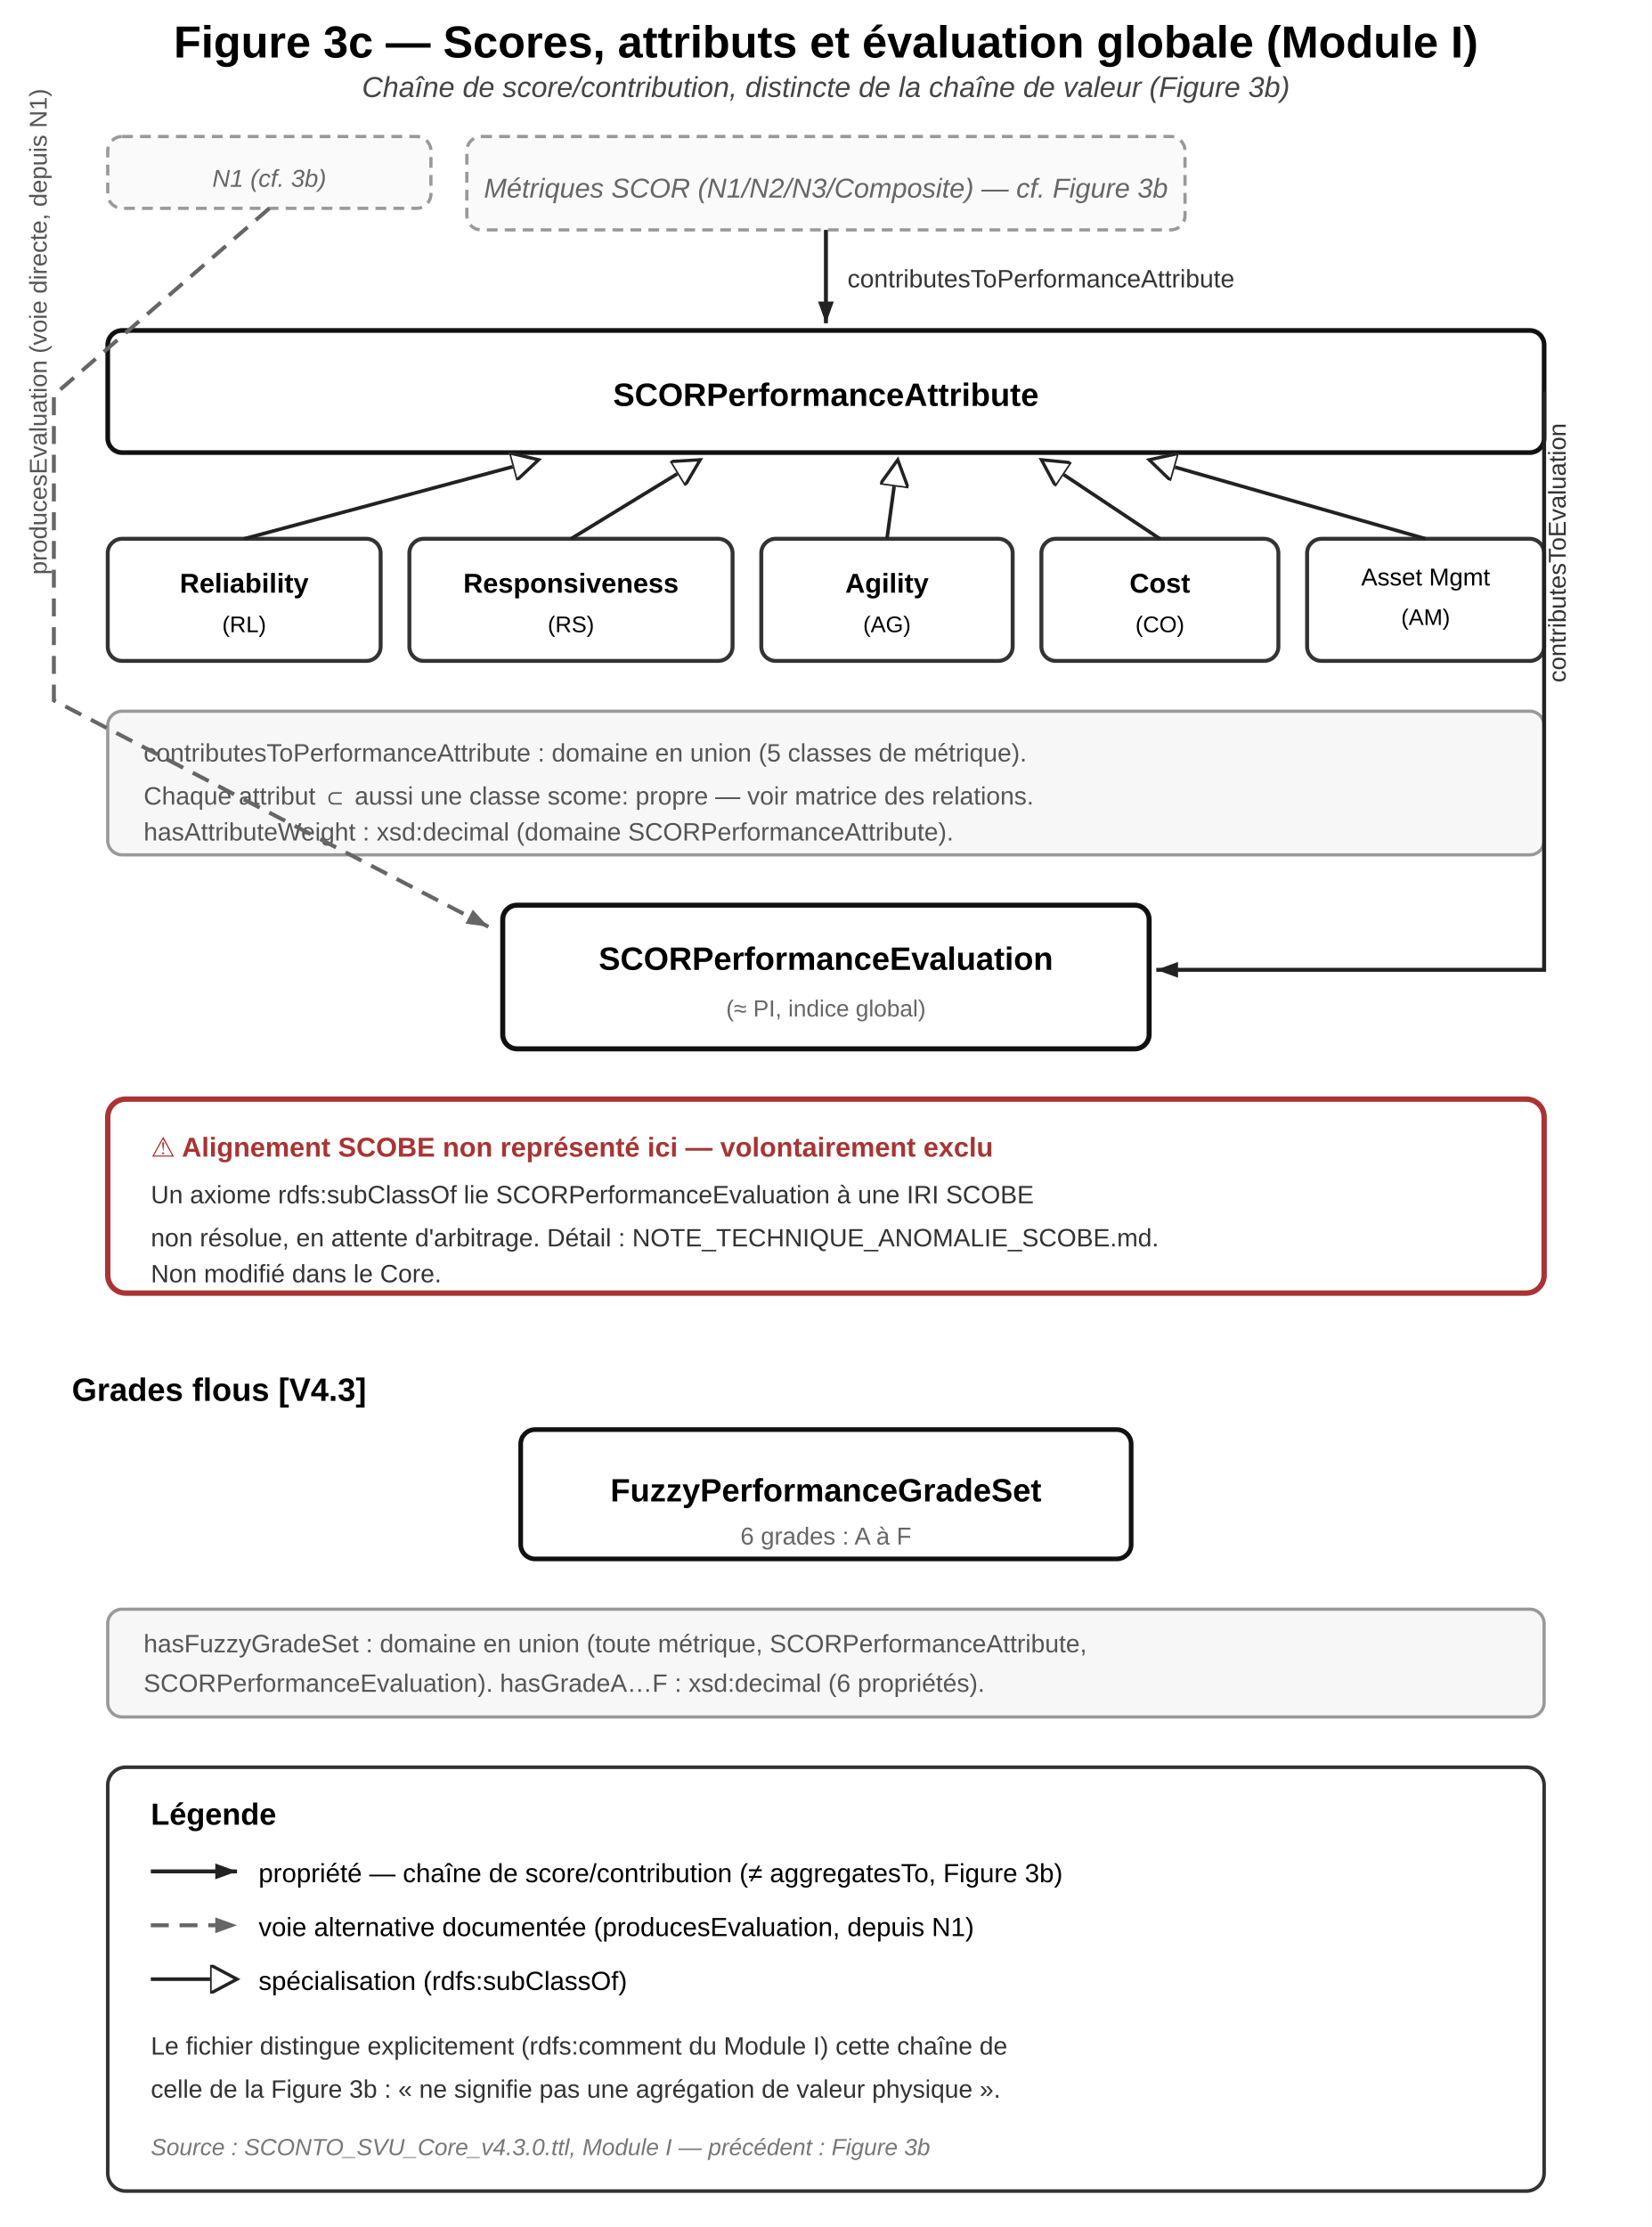
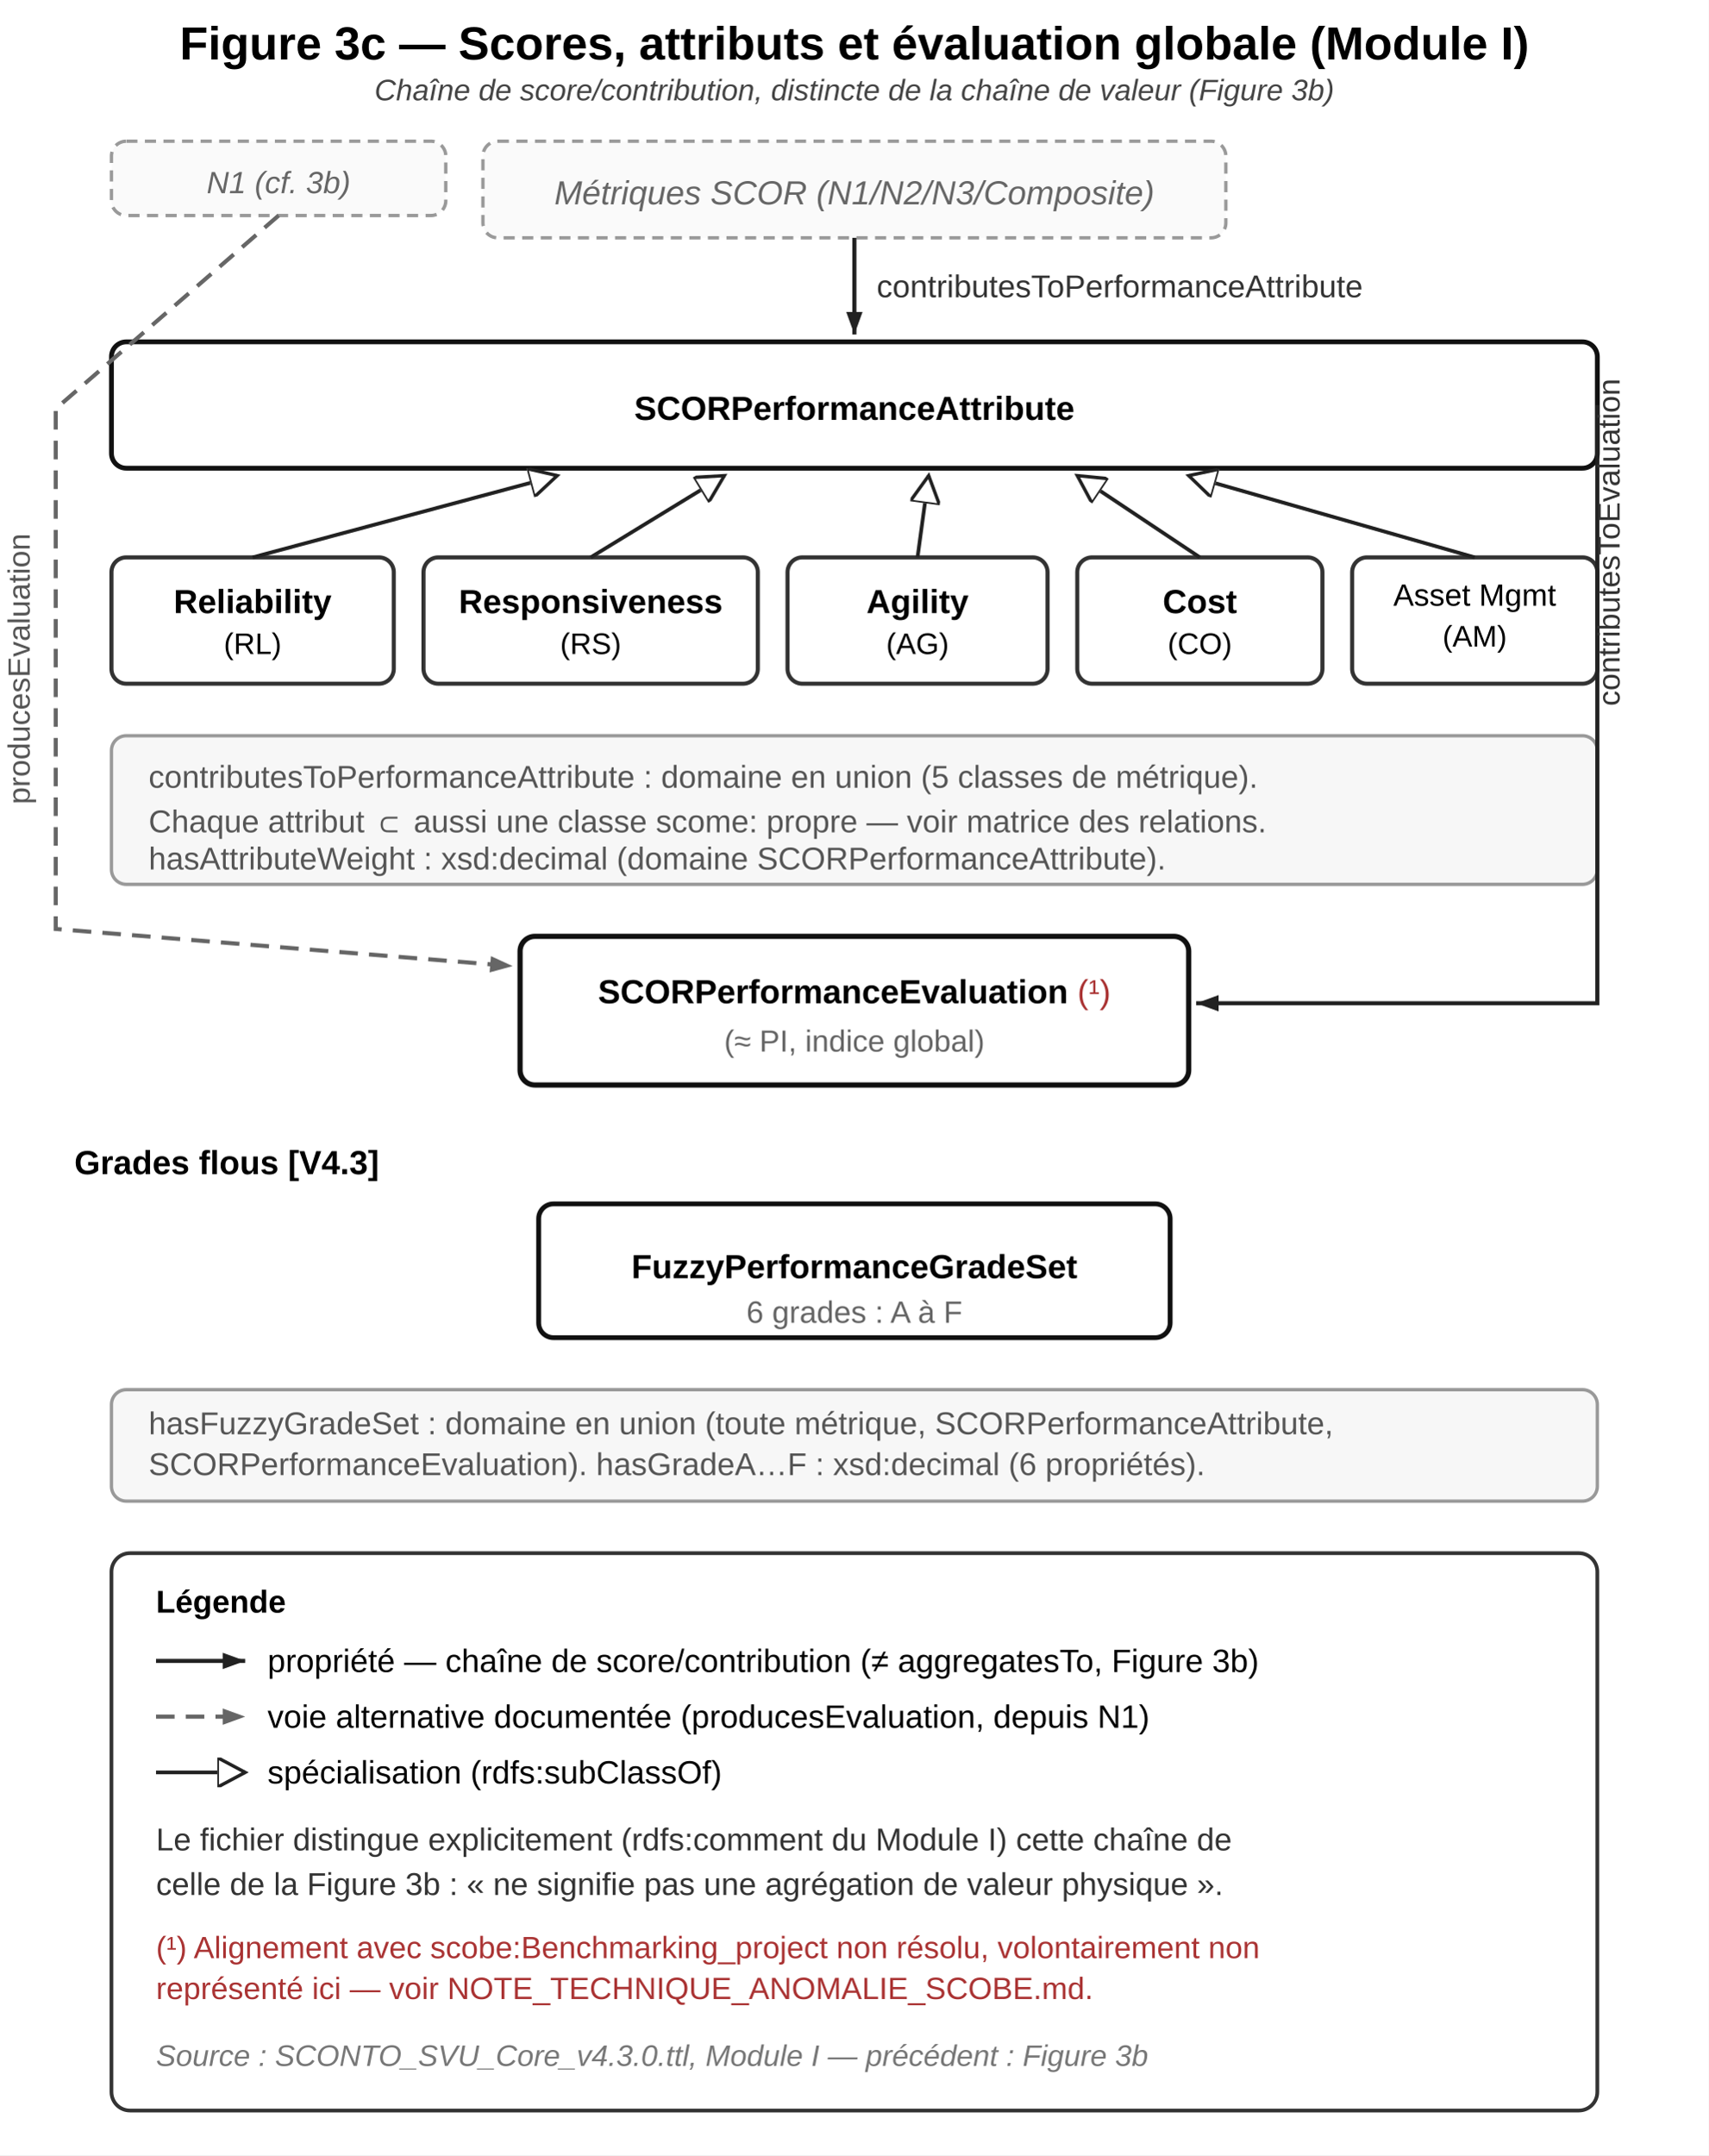
- <svg xmlns="http://www.w3.org/2000/svg" viewBox="0 0 460 620" font-family="Arial, Helvetica, sans-serif">
+ <svg xmlns="http://www.w3.org/2000/svg" viewBox="0 0 460 580" font-family="Arial, Helvetica, sans-serif">
  <defs>
    <marker id="arrow" markerWidth="7" markerHeight="7" refX="5.5" refY="2" orient="auto" markerUnits="strokeWidth">
      <path d="M0,0 L5.5,2 L0,4 Z" fill="#222222" />
    </marker>
    <marker id="arrowgrey" markerWidth="7" markerHeight="7" refX="5.5" refY="2" orient="auto" markerUnits="strokeWidth">
      <path d="M0,0 L5.5,2 L0,4 Z" fill="#666666" />
    </marker>
    <marker id="isa" markerWidth="9" markerHeight="8" refX="7.5" refY="4" orient="auto" markerUnits="userSpaceOnUse">
      <path d="M0,0 L7.5,4 L0,8 Z" fill="#ffffff" stroke="#222222" stroke-width="0.9" />
    </marker>
  </defs>
-   <rect x="0" y="0" width="460" height="620" fill="#ffffff" />
+   <rect x="0" y="0" width="460" height="580" fill="#ffffff" />
  <text x="230" y="16" text-anchor="middle" font-size="12.5" font-weight="bold">Figure 3c — Scores, attributs et évaluation globale (Module I)</text>
  <text x="230" y="27" text-anchor="middle" font-size="8" font-style="italic" fill="#444444">Chaîne de score/contribution, distincte de la chaîne de valeur (Figure 3b)</text>
  <rect x="130" y="38" width="200" height="26" rx="4" fill="#fafafa" stroke="#999999" stroke-width="0.9" stroke-dasharray="3,2" />
-   <text x="230" y="55" text-anchor="middle" font-size="7.6" font-style="italic" fill="#666666">Métriques SCOR (N1/N2/N3/Composite) — cf. Figure 3b</text>
+   <text x="230" y="55" text-anchor="middle" font-size="9" font-style="italic" fill="#666666">Métriques SCOR (N1/N2/N3/Composite)</text>
  <rect x="30" y="92" width="400" height="34" rx="4" fill="#ffffff" stroke="#111111" stroke-width="1.3" />
  <text x="230" y="113" text-anchor="middle" font-size="9" font-weight="bold">SCORPerformanceAttribute</text>
  <line x1="230" y1="64" x2="230" y2="90" stroke="#222222" stroke-width="1.1" marker-end="url(#arrow)" />
-   <text x="236" y="80" font-size="7" fill="#333333">contributesToPerformanceAttribute</text>
+   <text x="236" y="80" font-size="8.5" fill="#333333">contributesToPerformanceAttribute</text>
  <rect x="30" y="150" width="76" height="34" rx="4" fill="#ffffff" stroke="#333333" stroke-width="1.1" />
-   <text x="68" y="165" text-anchor="middle" font-size="7.6" font-weight="bold">Reliability</text>
-   <text x="68" y="176" text-anchor="middle" font-size="6.3">(RL)</text>
+   <text x="68" y="165" text-anchor="middle" font-size="9" font-weight="bold">Reliability</text>
+   <text x="68" y="176" text-anchor="middle" font-size="8">(RL)</text>
  <rect x="114" y="150" width="90" height="34" rx="4" fill="#ffffff" stroke="#333333" stroke-width="1.1" />
-   <text x="159" y="165" text-anchor="middle" font-size="7.6" font-weight="bold">Responsiveness</text>
-   <text x="159" y="176" text-anchor="middle" font-size="6.3">(RS)</text>
+   <text x="159" y="165" text-anchor="middle" font-size="9" font-weight="bold">Responsiveness</text>
+   <text x="159" y="176" text-anchor="middle" font-size="8">(RS)</text>
  <rect x="212" y="150" width="70" height="34" rx="4" fill="#ffffff" stroke="#333333" stroke-width="1.1" />
-   <text x="247" y="165" text-anchor="middle" font-size="7.6" font-weight="bold">Agility</text>
-   <text x="247" y="176" text-anchor="middle" font-size="6.3">(AG)</text>
+   <text x="247" y="165" text-anchor="middle" font-size="9" font-weight="bold">Agility</text>
+   <text x="247" y="176" text-anchor="middle" font-size="8">(AG)</text>
  <rect x="290" y="150" width="66" height="34" rx="4" fill="#ffffff" stroke="#333333" stroke-width="1.1" />
-   <text x="323" y="165" text-anchor="middle" font-size="7.6" font-weight="bold">Cost</text>
-   <text x="323" y="176" text-anchor="middle" font-size="6.3">(CO)</text>
+   <text x="323" y="165" text-anchor="middle" font-size="9" font-weight="bold">Cost</text>
+   <text x="323" y="176" text-anchor="middle" font-size="8">(CO)</text>
  <rect x="364" y="150" width="66" height="34" rx="4" fill="#ffffff" stroke="#333333" stroke-width="1.1" />
-   <text x="397" y="163" text-anchor="middle" font-size="6.8">Asset Mgmt</text>
-   <text x="397" y="174" text-anchor="middle" font-size="6.3">(AM)</text>
+   <text x="397" y="163" text-anchor="middle" font-size="8.3">Asset Mgmt</text>
+   <text x="397" y="174" text-anchor="middle" font-size="8">(AM)</text>
  <line x1="68" y1="150" x2="150" y2="128" stroke="#222222" stroke-width="1" marker-end="url(#isa)" />
  <line x1="159" y1="150" x2="195" y2="128" stroke="#222222" stroke-width="1" marker-end="url(#isa)" />
  <line x1="247" y1="150" x2="250" y2="128" stroke="#222222" stroke-width="1" marker-end="url(#isa)" />
  <line x1="323" y1="150" x2="290" y2="128" stroke="#222222" stroke-width="1" marker-end="url(#isa)" />
  <line x1="397" y1="150" x2="320" y2="128" stroke="#222222" stroke-width="1" marker-end="url(#isa)" />
  <rect x="30" y="198" width="400" height="40" rx="4" fill="#f7f7f7" stroke="#999999" stroke-width="0.9" />
-   <text x="40" y="212" font-size="7" fill="#555555">contributesToPerformanceAttribute : domaine en union (5 classes de métrique).</text>
-   <text x="40" y="224" font-size="7" fill="#555555">Chaque attribut ⊂ aussi une classe scome: propre — voir matrice des relations.</text>
-   <text x="40" y="234" font-size="7" fill="#555555">hasAttributeWeight : xsd:decimal (domaine SCORPerformanceAttribute).</text>
+   <text x="40" y="212" font-size="8.5" fill="#555555">contributesToPerformanceAttribute : domaine en union (5 classes de métrique).</text>
+   <text x="40" y="224" font-size="8.5" fill="#555555">Chaque attribut ⊂ aussi une classe scome: propre — voir matrice des relations.</text>
+   <text x="40" y="234" font-size="8.5" fill="#555555">hasAttributeWeight : xsd:decimal (domaine SCORPerformanceAttribute).</text>
  <rect x="140" y="252" width="180" height="40" rx="4" fill="#ffffff" stroke="#111111" stroke-width="1.4" />
-   <text x="230" y="270" text-anchor="middle" font-size="9" font-weight="bold">SCORPerformanceEvaluation</text>
-   <text x="230" y="283" text-anchor="middle" font-size="6.5" fill="#666666">(≈ PI, indice global)</text>
+   <text x="230" y="270" text-anchor="middle" font-size="9" font-weight="bold">SCORPerformanceEvaluation <tspan font-weight="normal" fill="#aa3333">(¹)</tspan>
+   </text>
+   <text x="230" y="283" text-anchor="middle" font-size="8.2" fill="#666666">(≈ PI, indice global)</text>
  <polyline points="430,109 430,270 322,270" fill="none" stroke="#222222" stroke-width="1.1" marker-end="url(#arrow)" />
-   <text x="436" y="190" font-size="6.8" fill="#333333" transform="rotate(-90 436,190)">contributesToEvaluation</text>
+   <text x="436" y="190" font-size="8.3" fill="#333333" transform="rotate(-90 436,190)">contributesToEvaluation</text>
  <rect x="30" y="38" width="90" height="20" rx="4" fill="#fafafa" stroke="#999999" stroke-width="0.9" stroke-dasharray="3,2" />
-   <text x="75" y="52" text-anchor="middle" font-size="6.8" font-style="italic" fill="#666666">N1 (cf. 3b)</text>
-   <polyline points="75,58 15,110 15,195 136,258" fill="none" stroke="#666666" stroke-width="1.1" stroke-dasharray="5,3" marker-end="url(#arrowgrey)" />
-   <text x="3" y="150" font-size="6.8" fill="#555555" transform="rotate(-90 13,150)">producesEvaluation (voie directe, depuis N1)</text>
-   <rect x="30" y="306" width="400" height="54" rx="5" fill="#ffffff" stroke="#aa3333" stroke-width="1.5" />
-   <text x="42" y="322" font-size="7.6" font-weight="bold" fill="#aa3333">⚠ Alignement SCOBE non représenté ici — volontairement exclu</text>
-   <text x="42" y="335" font-size="7" fill="#333333">Un axiome rdfs:subClassOf lie SCORPerformanceEvaluation à une IRI SCOBE</text>
-   <text x="42" y="347" font-size="7" fill="#333333">non résolue, en attente d'arbitrage. Détail : NOTE_TECHNIQUE_ANOMALIE_SCOBE.md.</text>
-   <text x="42" y="357" font-size="7" fill="#333333">Non modifié dans le Core.</text>
-   <text x="20" y="390" font-size="9" font-weight="bold">Grades flous [V4.3]</text>
-   <rect x="145" y="398" width="170" height="36" rx="4" fill="#ffffff" stroke="#111111" stroke-width="1.3" />
-   <text x="230" y="418" text-anchor="middle" font-size="9" font-weight="bold">FuzzyPerformanceGradeSet</text>
-   <text x="230" y="430" text-anchor="middle" font-size="6.8" fill="#666666">6 grades : A à F</text>
-   <rect x="30" y="448" width="400" height="30" rx="4" fill="#f7f7f7" stroke="#999999" stroke-width="0.9" />
-   <text x="40" y="460" font-size="7" fill="#555555">hasFuzzyGradeSet : domaine en union (toute métrique, SCORPerformanceAttribute,</text>
-   <text x="40" y="471" font-size="7" fill="#555555">SCORPerformanceEvaluation). hasGradeA…F : xsd:decimal (6 propriétés).</text>
-   <rect x="30" y="492" width="400" height="118" rx="5" fill="#ffffff" stroke="#333333" stroke-width="1" />
-   <text x="42" y="508" font-size="8.5" font-weight="bold">Légende</text>
-   <line x1="42" y1="521" x2="66" y2="521" stroke="#222222" stroke-width="1.1" marker-end="url(#arrow)" />
-   <text x="72" y="524" font-size="7.3">propriété — chaîne de score/contribution (≠ aggregatesTo, Figure 3b)</text>
-   <line x1="42" y1="536" x2="66" y2="536" stroke="#666666" stroke-width="1.1" stroke-dasharray="5,3" marker-end="url(#arrowgrey)" />
-   <text x="72" y="539" font-size="7.3">voie alternative documentée (producesEvaluation, depuis N1)</text>
-   <line x1="42" y1="551" x2="66" y2="551" stroke="#222222" stroke-width="1" marker-end="url(#isa)" />
-   <text x="72" y="554" font-size="7.3">spécialisation (rdfs:subClassOf)</text>
-   <text x="42" y="572" font-size="7" fill="#333333">Le fichier distingue explicitement (rdfs:comment du Module I) cette chaîne de</text>
-   <text x="42" y="584" font-size="7" fill="#333333">celle de la Figure 3b : « ne signifie pas une agrégation de valeur physique ».</text>
-   <text x="42" y="600" font-size="6.5" font-style="italic" fill="#777777">Source : SCONTO_SVU_Core_v4.3.0.ttl, Module I — précédent : Figure 3b</text>
+   <text x="75" y="52" text-anchor="middle" font-size="8.3" font-style="italic" fill="#666666">N1 (cf. 3b)</text>
+   <polyline points="75,58 15,110 15,250 138,260" fill="none" stroke="#666666" stroke-width="1.1" stroke-dasharray="5,3" marker-end="url(#arrowgrey)" />
+   <text x="8" y="180" text-anchor="middle" font-size="8.3" fill="#555555" transform="rotate(-90 8,180)">producesEvaluation</text>
+   <text x="20" y="316" font-size="9" font-weight="bold">Grades flous [V4.3]</text>
+   <rect x="145" y="324" width="170" height="36" rx="4" fill="#ffffff" stroke="#111111" stroke-width="1.3" />
+   <text x="230" y="344" text-anchor="middle" font-size="9" font-weight="bold">FuzzyPerformanceGradeSet</text>
+   <text x="230" y="356" text-anchor="middle" font-size="8.3" fill="#666666">6 grades : A à F</text>
+   <rect x="30" y="374" width="400" height="30" rx="4" fill="#f7f7f7" stroke="#999999" stroke-width="0.9" />
+   <text x="40" y="386" font-size="8.5" fill="#555555">hasFuzzyGradeSet : domaine en union (toute métrique, SCORPerformanceAttribute,</text>
+   <text x="40" y="397" font-size="8.5" fill="#555555">SCORPerformanceEvaluation). hasGradeA…F : xsd:decimal (6 propriétés).</text>
+   <rect x="30" y="418" width="400" height="150" rx="5" fill="#ffffff" stroke="#333333" stroke-width="1" />
+   <text x="42" y="434" font-size="8.5" font-weight="bold">Légende</text>
+   <line x1="42" y1="447" x2="66" y2="447" stroke="#222222" stroke-width="1.1" marker-end="url(#arrow)" />
+   <text x="72" y="450" font-size="8.7">propriété — chaîne de score/contribution (≠ aggregatesTo, Figure 3b)</text>
+   <line x1="42" y1="462" x2="66" y2="462" stroke="#666666" stroke-width="1.1" stroke-dasharray="5,3" marker-end="url(#arrowgrey)" />
+   <text x="72" y="465" font-size="8.7">voie alternative documentée (producesEvaluation, depuis N1)</text>
+   <line x1="42" y1="477" x2="66" y2="477" stroke="#222222" stroke-width="1" marker-end="url(#isa)" />
+   <text x="72" y="480" font-size="8.7">spécialisation (rdfs:subClassOf)</text>
+   <text x="42" y="498" font-size="8.5" fill="#333333">Le fichier distingue explicitement (rdfs:comment du Module I) cette chaîne de</text>
+   <text x="42" y="510" font-size="8.5" fill="#333333">celle de la Figure 3b : « ne signifie pas une agrégation de valeur physique ».</text>
+   <text x="42" y="527" font-size="8.3" fill="#aa3333">(¹) Alignement avec scobe:Benchmarking_project non résolu, volontairement non</text>
+   <text x="42" y="538" font-size="8.3" fill="#aa3333">représenté ici — voir NOTE_TECHNIQUE_ANOMALIE_SCOBE.md.</text>
+   <text x="42" y="556" font-size="8" font-style="italic" fill="#777777">Source : SCONTO_SVU_Core_v4.3.0.ttl, Module I — précédent : Figure 3b</text>
</svg>
